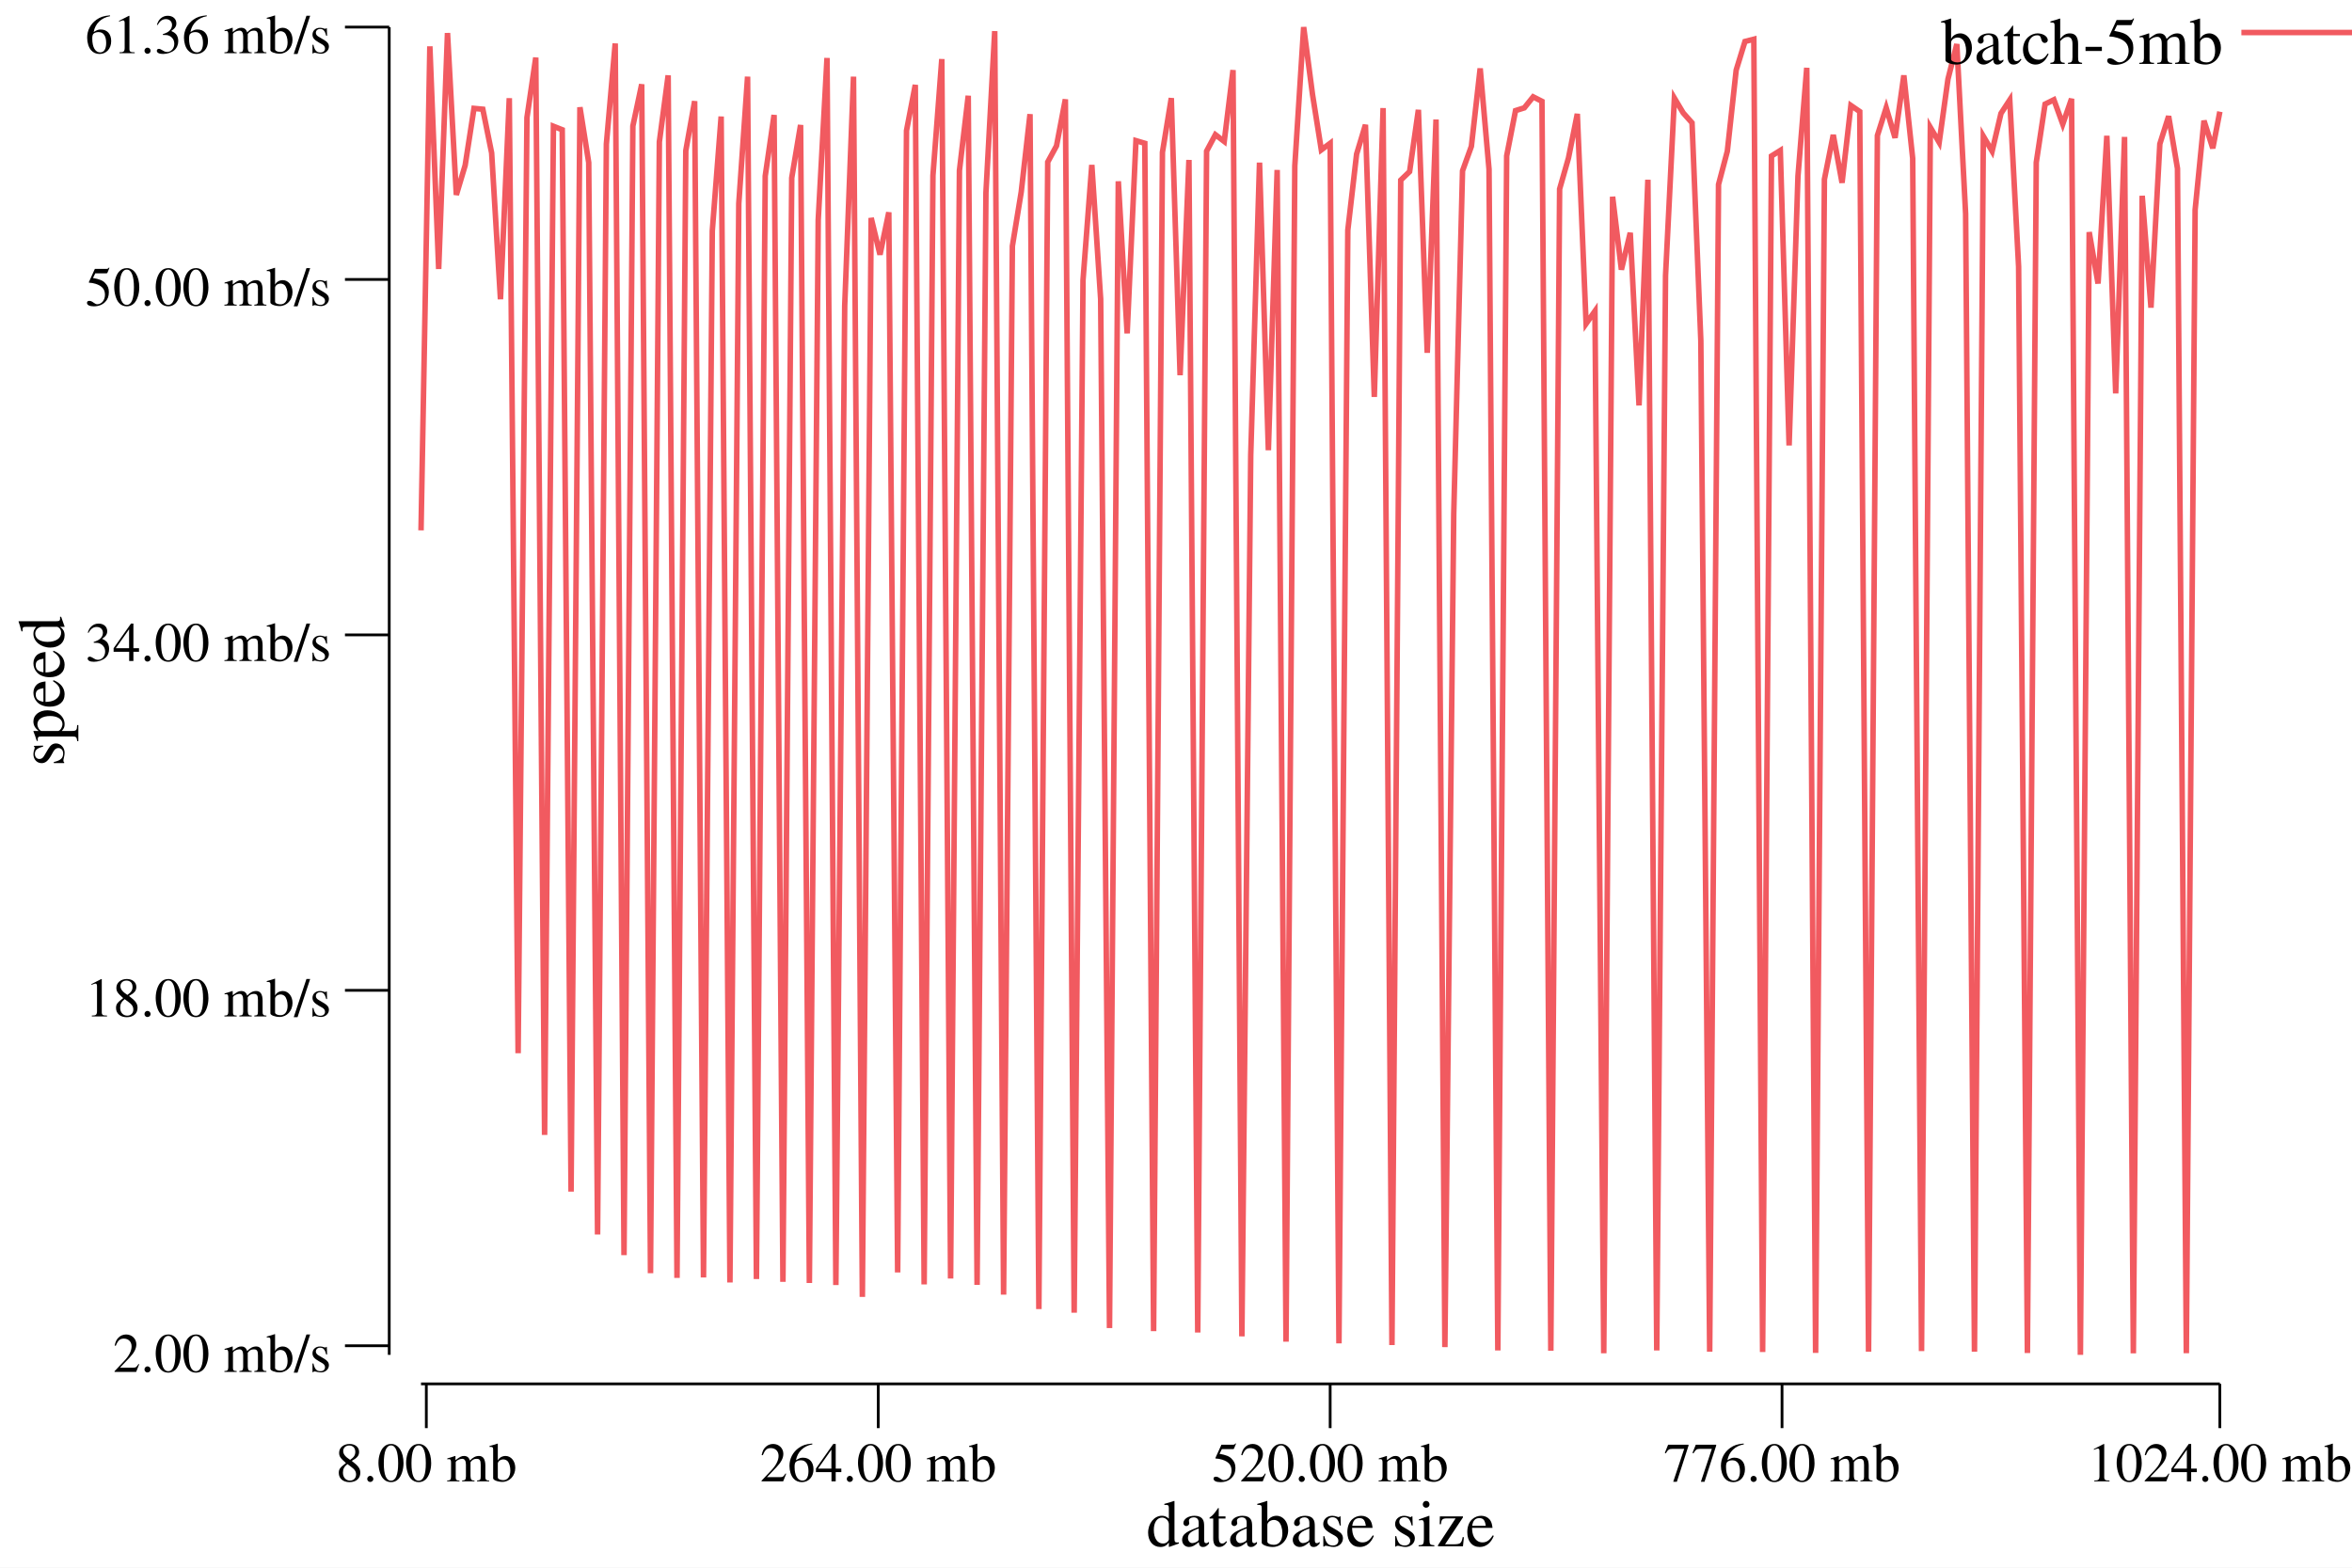
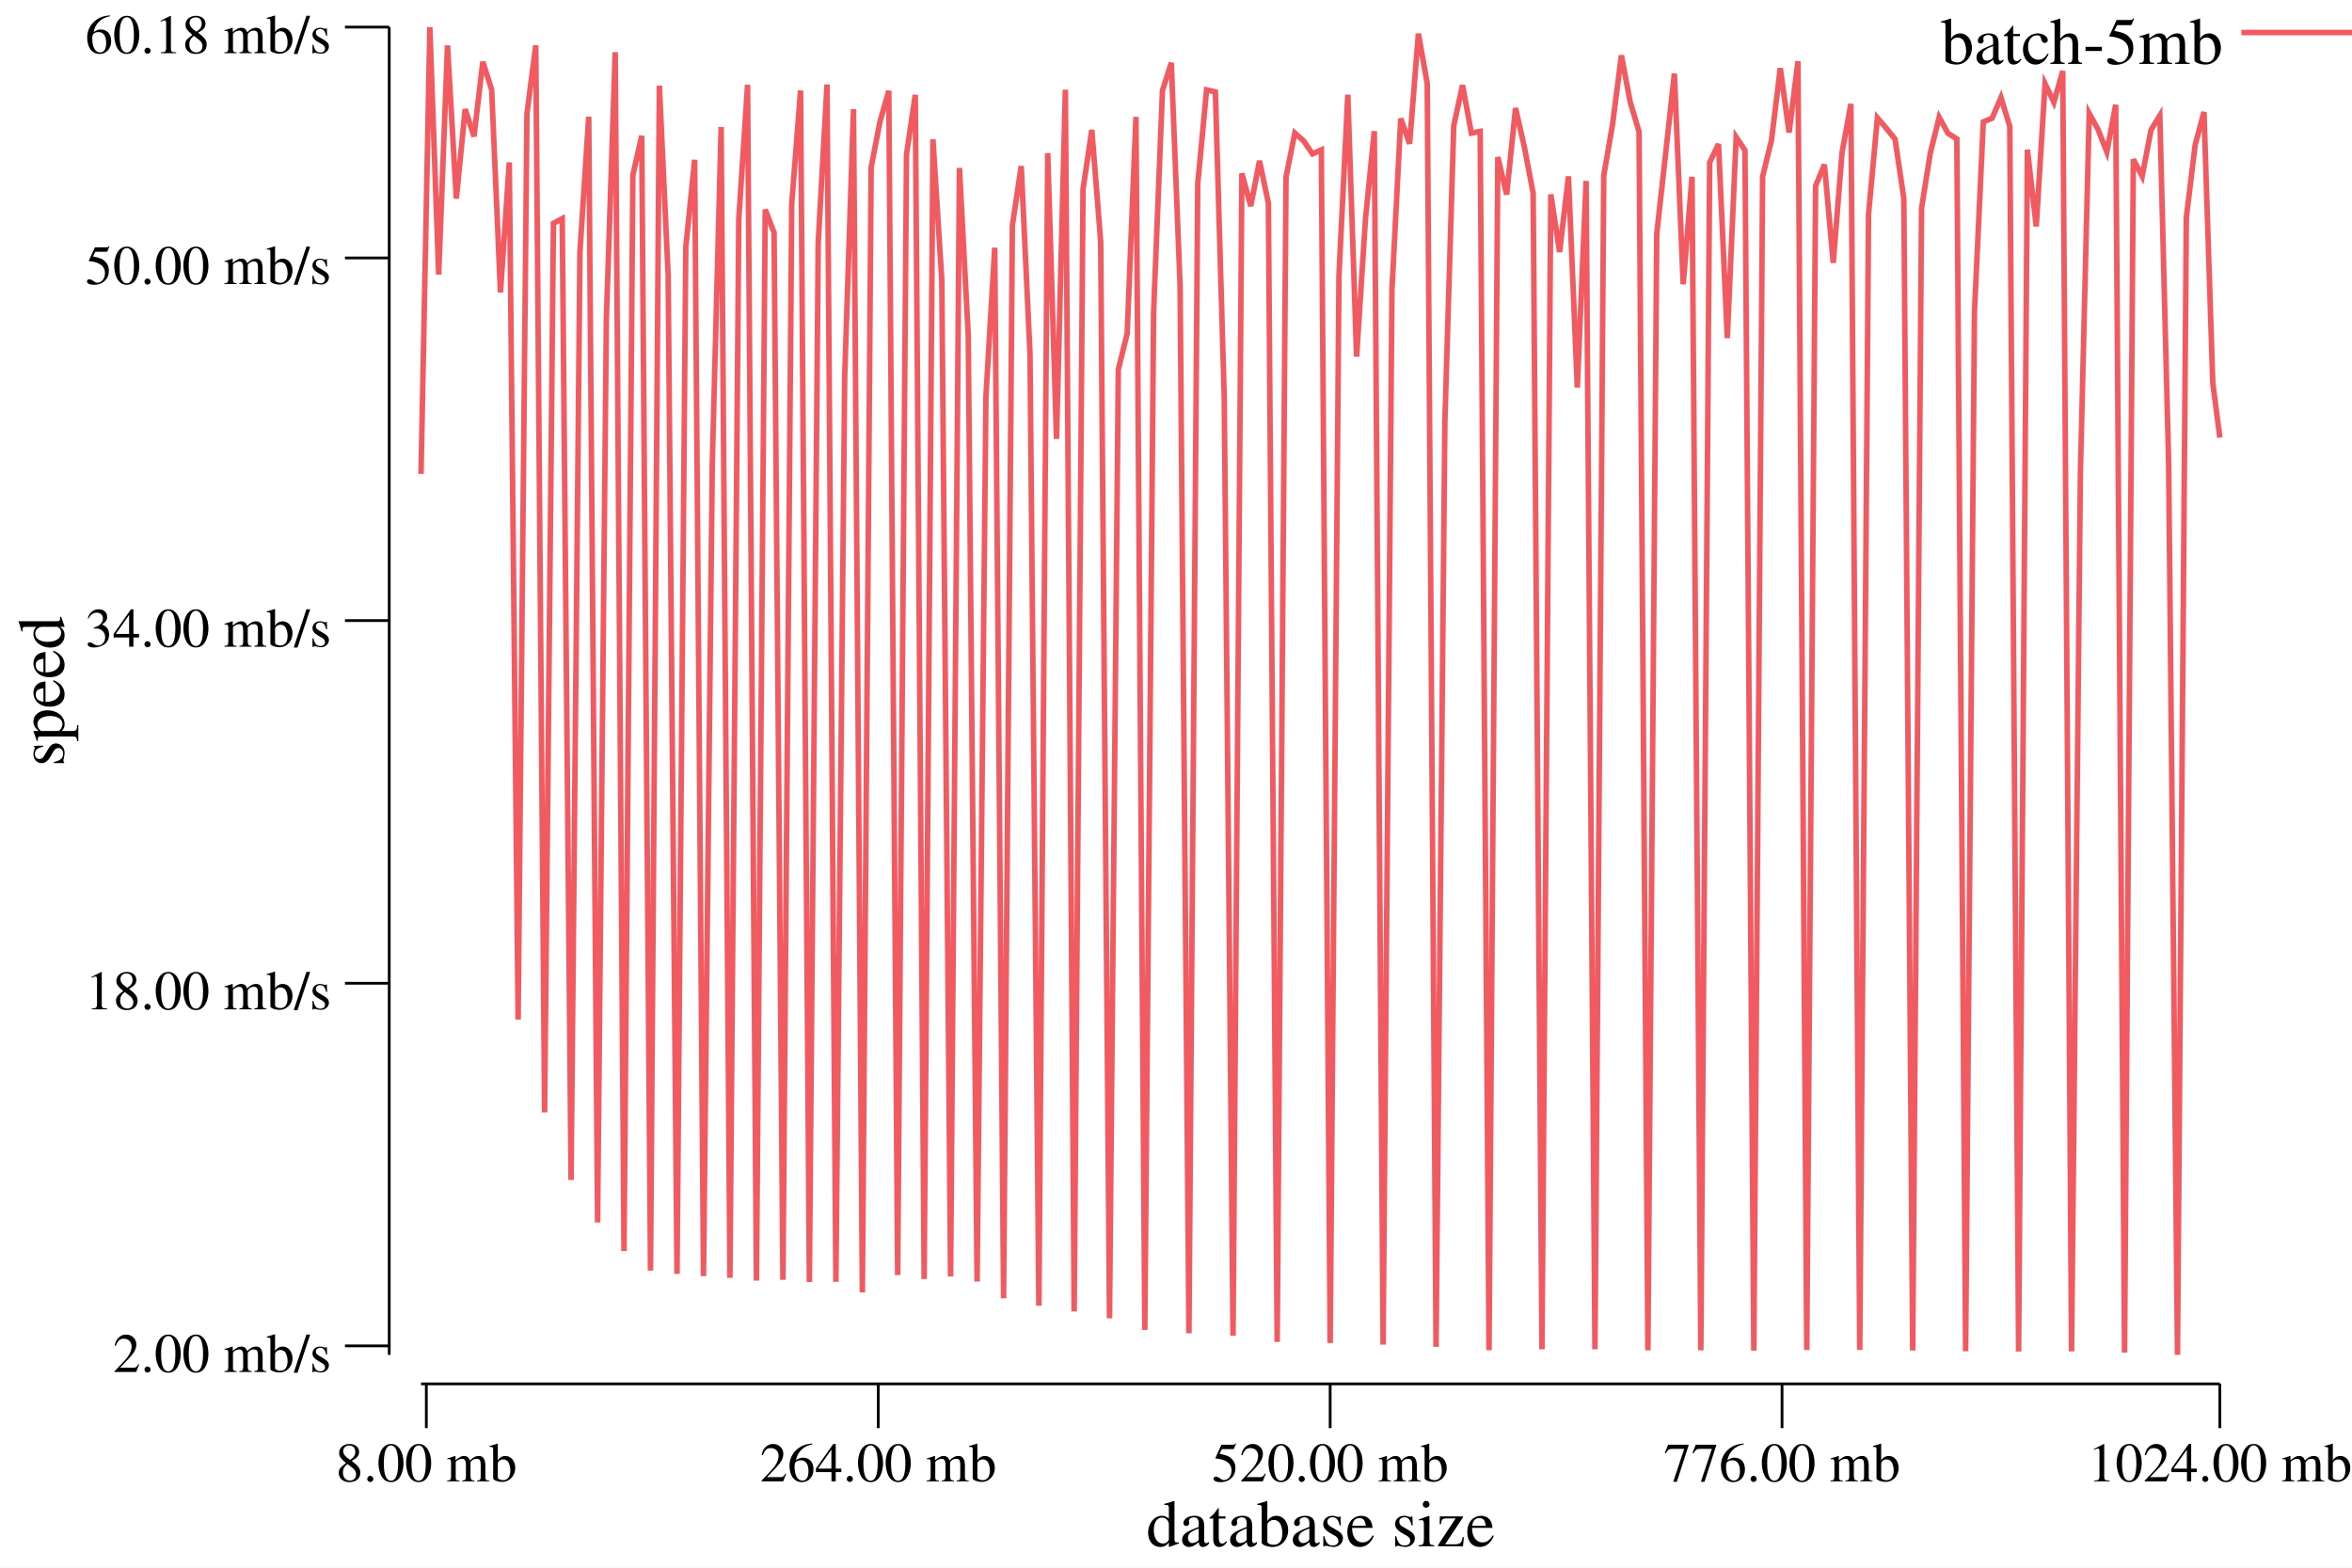
<svg xmlns="http://www.w3.org/2000/svg" width="425.2pt" height="283.46pt" viewBox="0 0 425.2 283.46">
  <g transform="scale(1, -1) translate(0, -283.46)">
    <path d="M0,0L425.2,0L425.2,283.46L0,283.46Z" style="fill:#FFFFFF" />
    <text x="207.23" y="-3.861" transform="scale(1, -1)" style="font-family:Times;font-weight:normal;font-style:normal;font-size:12px">database size</text>
    <text x="60.682" y="-15.602" transform="scale(1, -1)" style="font-family:Times;font-weight:normal;font-style:normal;font-size:10px">8.00 mb</text>
    <text x="137.38" y="-15.602" transform="scale(1, -1)" style="font-family:Times;font-weight:normal;font-style:normal;font-size:10px">264.00 mb</text>
    <text x="219.08" y="-15.602" transform="scale(1, -1)" style="font-family:Times;font-weight:normal;font-style:normal;font-size:10px">520.00 mb</text>
    <text x="300.77" y="-15.602" transform="scale(1, -1)" style="font-family:Times;font-weight:normal;font-style:normal;font-size:10px">776.00 mb</text>
    <text x="377.42" y="-15.602" transform="scale(1, -1)" style="font-family:Times;font-weight:normal;font-style:normal;font-size:10px">1024.00 mb</text>
    <path d="M77.072,25.23L77.072,33.23" style="fill:none;stroke:#000000;stroke-width:0.5" />
    <path d="M158.77,25.23L158.77,33.23" style="fill:none;stroke:#000000;stroke-width:0.5" />
    <path d="M240.47,25.23L240.47,33.23" style="fill:none;stroke:#000000;stroke-width:0.5" />
    <path d="M322.16,25.23L322.16,33.23" style="fill:none;stroke:#000000;stroke-width:0.5" />
    <path d="M401.31,25.23L401.31,33.23" style="fill:none;stroke:#000000;stroke-width:0.5" />
    <path d="M76.114,33.23L401.31,33.23" style="fill:none;stroke:#000000;stroke-width:0.5" />
    <g transform="rotate(90)">
      <text x="144.86" y="11.555" transform="scale(1, -1)" style="font-family:Times;font-weight:normal;font-style:normal;font-size:12px">speed</text>
    </g>
-     <text x="20.416" y="-35.401" transform="scale(1, -1)" style="font-family:Times;font-weight:normal;font-style:normal;font-size:10px">2.00 mb/s</text>
-     <text x="15.416" y="-99.671" transform="scale(1, -1)" style="font-family:Times;font-weight:normal;font-style:normal;font-size:10px">18.00 mb/s</text>
-     <text x="15.416" y="-163.94" transform="scale(1, -1)" style="font-family:Times;font-weight:normal;font-style:normal;font-size:10px">34.00 mb/s</text>
-     <text x="15.416" y="-228.21" transform="scale(1, -1)" style="font-family:Times;font-weight:normal;font-style:normal;font-size:10px">50.00 mb/s</text>
-     <text x="15.416" y="-273.84" transform="scale(1, -1)" style="font-family:Times;font-weight:normal;font-style:normal;font-size:10px">61.36 mb/s</text>
-     <path d="M62.364,40.123L70.364,40.123" style="fill:none;stroke:#000000;stroke-width:0.5" />
-     <path d="M62.364,104.39L70.364,104.39" style="fill:none;stroke:#000000;stroke-width:0.5" />
-     <path d="M62.364,168.66L70.364,168.66" style="fill:none;stroke:#000000;stroke-width:0.5" />
-     <path d="M62.364,232.93L70.364,232.93" style="fill:none;stroke:#000000;stroke-width:0.5" />
+     <text x="20.416" y="-35.379" transform="scale(1, -1)" style="font-family:Times;font-weight:normal;font-style:normal;font-size:10px">2.00 mb/s</text>
+     <text x="15.416" y="-100.95" transform="scale(1, -1)" style="font-family:Times;font-weight:normal;font-style:normal;font-size:10px">18.00 mb/s</text>
+     <text x="15.416" y="-166.52" transform="scale(1, -1)" style="font-family:Times;font-weight:normal;font-style:normal;font-size:10px">34.00 mb/s</text>
+     <text x="15.416" y="-232.1" transform="scale(1, -1)" style="font-family:Times;font-weight:normal;font-style:normal;font-size:10px">50.00 mb/s</text>
+     <text x="15.416" y="-273.84" transform="scale(1, -1)" style="font-family:Times;font-weight:normal;font-style:normal;font-size:10px">60.18 mb/s</text>
+     <path d="M62.364,40.101L70.364,40.101" style="fill:none;stroke:#000000;stroke-width:0.5" />
+     <path d="M62.364,105.67L70.364,105.67" style="fill:none;stroke:#000000;stroke-width:0.5" />
+     <path d="M62.364,171.25L70.364,171.25" style="fill:none;stroke:#000000;stroke-width:0.5" />
+     <path d="M62.364,236.82L70.364,236.82" style="fill:none;stroke:#000000;stroke-width:0.5" />
    <path d="M62.364,278.56L70.364,278.56" style="fill:none;stroke:#000000;stroke-width:0.5" />
    <path d="M70.364,38.48L70.364,278.56" style="fill:none;stroke:#000000;stroke-width:0.5" />
-     <path d="M76.114,187.56L77.71,275.08L79.306,234.82L80.901,277.49L82.497,248.22L84.093,253.57L85.688,263.86L87.284,263.71L88.88,255.8L90.475,229.35L92.071,265.71L93.666,93.023L95.262,262.19L96.858,273.05L98.453,78.243L100.05,260.63L101.64,260L103.24,67.991L104.84,264.07L106.43,254.05L108.03,60.245L109.62,257.4L111.22,275.6L112.81,56.513L114.41,260.66L116.01,268.22L117.6,53.239L119.2,257.8L120.79,269.83L122.39,52.398L123.98,256.21L125.58,265.17L127.18,52.472L128.77,241.7L130.37,262.39L131.96,51.566L133.56,246.65L135.15,269.6L136.75,52.186L138.34,251.63L139.94,262.67L141.54,51.68L143.13,251.29L144.73,260.86L146.32,51.48L147.92,243.69L149.51,272.98L151.11,51.105L152.71,228.2L154.3,269.6L155.9,48.961L157.49,244.05L159.09,237.42L160.68,245.07L162.28,53.378L163.88,259.84L165.47,268.11L167.07,51.212L168.66,251.72L170.26,272.78L171.85,52.278L173.45,252.63L175.04,266.15L176.64,51.138L178.24,248.63L179.83,277.83L181.43,49.368L183.02,238.96L184.62,248.75L186.21,262.82L187.81,46.756L189.41,254.16L191,257.09L192.6,265.5L194.19,46.096L195.79,232.8L197.38,253.64L198.98,229.37L200.58,43.322L202.17,250.68L203.77,223.18L205.36,258.03L206.96,257.55L208.55,42.764L210.15,255.92L211.75,265.72L213.34,215.62L214.94,254.54L216.53,42.521L218.13,256.13L219.72,259.11L221.32,257.88L222.91,270.79L224.51,41.82L226.11,201.15L227.7,254.06L229.3,202.05L230.89,252.73L232.49,40.867L234.08,253.48L235.68,278.56L237.28,266.36L238.87,256.36L240.47,257.55L242.06,40.556L243.66,241.83L245.25,255.6L246.85,260.9L248.45,211.69L250.04,263.92L251.64,40.252L253.23,250.89L254.83,252.43L256.42,263.6L258.02,219.66L259.61,261.85L261.21,39.881L262.81,190.55L264.4,252.57L266,257L267.59,271.09L269.19,252.85L270.78,39.273L272.38,255.27L273.98,263.46L275.57,263.96L277.17,265.95L278.76,265.14L280.36,39.216L281.95,249.28L283.55,254.88L285.15,262.87L286.74,224.93L288.34,227.21L289.93,38.762L291.53,247.89L293.12,234.7L294.72,241.37L296.31,210.15L297.91,250.96L299.51,39.271L301.1,233.63L302.7,265.72L304.29,263.05L305.89,261.25L307.48,221.87L309.08,39.047L310.68,250.1L312.27,256.12L313.87,270.78L315.46,275.96L317.06,276.37L318.65,38.992L320.25,255.25L321.85,256.25L323.44,202.91L325.04,251.61L326.63,271.2L328.23,38.835L329.82,251.03L331.42,259.07L333.01,250.41L334.61,264.39L336.21,263.29L337.8,39.047L339.4,258.95L340.99,263.98L342.59,258.54L344.18,269.83L345.78,254.82L347.38,39.16L348.97,260.43L350.57,257.71L352.16,269.16L353.76,275.49L355.35,244.8L356.95,39.046L358.55,258.83L360.14,256.12L361.74,262.95L363.33,265.39L364.93,235.22L366.52,38.81L368.12,254.08L369.71,264.63L371.31,265.42L372.91,261.01L374.5,265.6L376.1,38.48L377.69,241.49L379.29,232.19L380.88,258.91L382.48,212.33L384.08,258.7L385.67,38.757L387.27,248.06L388.86,227.83L390.46,257.43L392.05,262.45L393.65,252.99L395.25,38.778L396.84,245.5L398.44,261.64L400.03,256.65L401.31,263.27" style="fill:none;stroke:#F15A60" />
+     <path d="M76.114,197.77L77.71,278.56L79.306,233.82L80.901,275.25L82.497,247.55L84.093,263.71L85.688,258.79L87.284,272.28L88.88,267.25L90.475,230.59L92.071,254.1L93.666,99.109L95.262,262.91L96.858,275.26L98.453,82.327L100.05,243.08L101.64,243.93L103.24,70.089L104.84,237.87L106.43,262.36L108.03,62.42L109.62,225.81L111.22,274.03L112.81,57.245L114.41,251.78L116.01,258.9L117.6,53.704L119.2,267.97L120.79,233.77L122.39,53.115L123.98,238.71L125.58,254.57L127.18,52.716L128.77,199.68L130.37,260.5L131.96,52.41L133.56,243.85L135.15,268.13L136.75,51.909L138.34,245.57L139.94,241.39L141.54,52.044L143.13,246.6L144.73,267.09L146.32,51.645L147.92,239.58L149.51,268.19L151.11,51.679L152.71,215.59L154.3,263.73L155.9,49.775L157.49,253.22L159.09,261.48L160.68,267.04L162.28,52.902L163.88,255.52L165.47,266.31L167.07,52.186L168.66,258.26L170.26,232.83L171.85,52.646L173.45,253.09L175.04,222.89L176.64,51.724L178.24,211.76L179.83,238.67L181.43,48.697L183.02,242.7L184.62,253.43L186.21,219.38L187.81,47.355L189.41,255.78L191,204.1L192.6,267.24L194.19,46.321L195.79,249.21L197.38,259.97L198.98,239.86L200.58,45.085L202.17,216.64L203.77,223.13L205.36,262.33L206.96,42.979L208.55,226.99L210.15,267.07L211.75,272.11L213.34,231.79L214.94,42.386L216.53,250.22L218.13,267.2L219.72,266.85L221.32,211.65L222.91,41.948L224.51,252.11L226.11,246.2L227.7,254.38L229.3,246.72L230.89,40.821L232.49,251.46L234.08,259.4L235.68,257.98L237.28,255.63L238.87,256.35L240.47,40.615L242.06,233.66L243.66,266.33L245.25,218.98L246.85,243.82L248.45,259.75L250.04,40.325L251.64,230.99L253.23,262.04L254.83,257.48L256.42,277.38L258.02,268.33L259.61,39.927L261.21,207.28L262.81,260.68L264.4,268.07L266,259.39L267.59,259.7L269.19,39.32L270.78,255.06L272.38,248.28L273.98,263.92L275.57,256.91L277.17,248.5L278.76,39.485L280.36,248.31L281.95,237.89L283.55,251.58L285.15,213.37L286.74,250.75L288.34,39.495L289.93,251.7L291.53,261.02L293.12,273.45L294.72,264.98L296.31,259.64L297.91,39.29L299.51,241.18L301.1,255.53L302.7,270.15L304.29,232.06L305.89,251.48L307.48,39.301L309.08,254.09L310.68,257.42L312.27,222.32L313.87,258.67L315.46,256.29L317.06,39.238L318.65,251.54L320.25,258.09L321.85,271.14L323.44,259.49L325.04,272.39L326.63,39.352L328.23,249.84L329.82,253.7L331.42,235.93L333.01,255.87L334.61,264.68L336.21,39.362L337.8,244.74L339.4,262.16L340.99,260.29L342.59,258.32L344.18,247.59L345.78,39.263L347.38,245.79L348.97,255.8L350.57,262.26L352.16,259.36L353.76,258.34L355.35,39.126L356.95,227.12L358.55,261.43L360.14,262.08L361.74,265.83L363.33,260.61L364.93,39.079L366.52,256.39L368.12,242.52L369.71,268.31L371.31,264.97L372.91,270.63L374.5,39.108L376.1,198.05L377.69,262.97L379.29,260.05L380.88,255.98L382.48,264.51L384.08,38.892L385.67,254.66L387.27,251.58L388.86,259.96L390.46,262.57L392.05,199.83L393.65,38.48L395.25,244.15L396.84,257.2L398.44,263.22L400.03,214.25L401.31,204.33" style="fill:none;stroke:#F15A60" />
    <path d="M405.2,277.58L425.2,277.58" style="fill:none;stroke:#F15A60" />
    <text x="350.88" y="-271.91" transform="scale(1, -1)" style="font-family:Times;font-weight:normal;font-style:normal;font-size:12px">batch-5mb</text>
  </g>
</svg>
